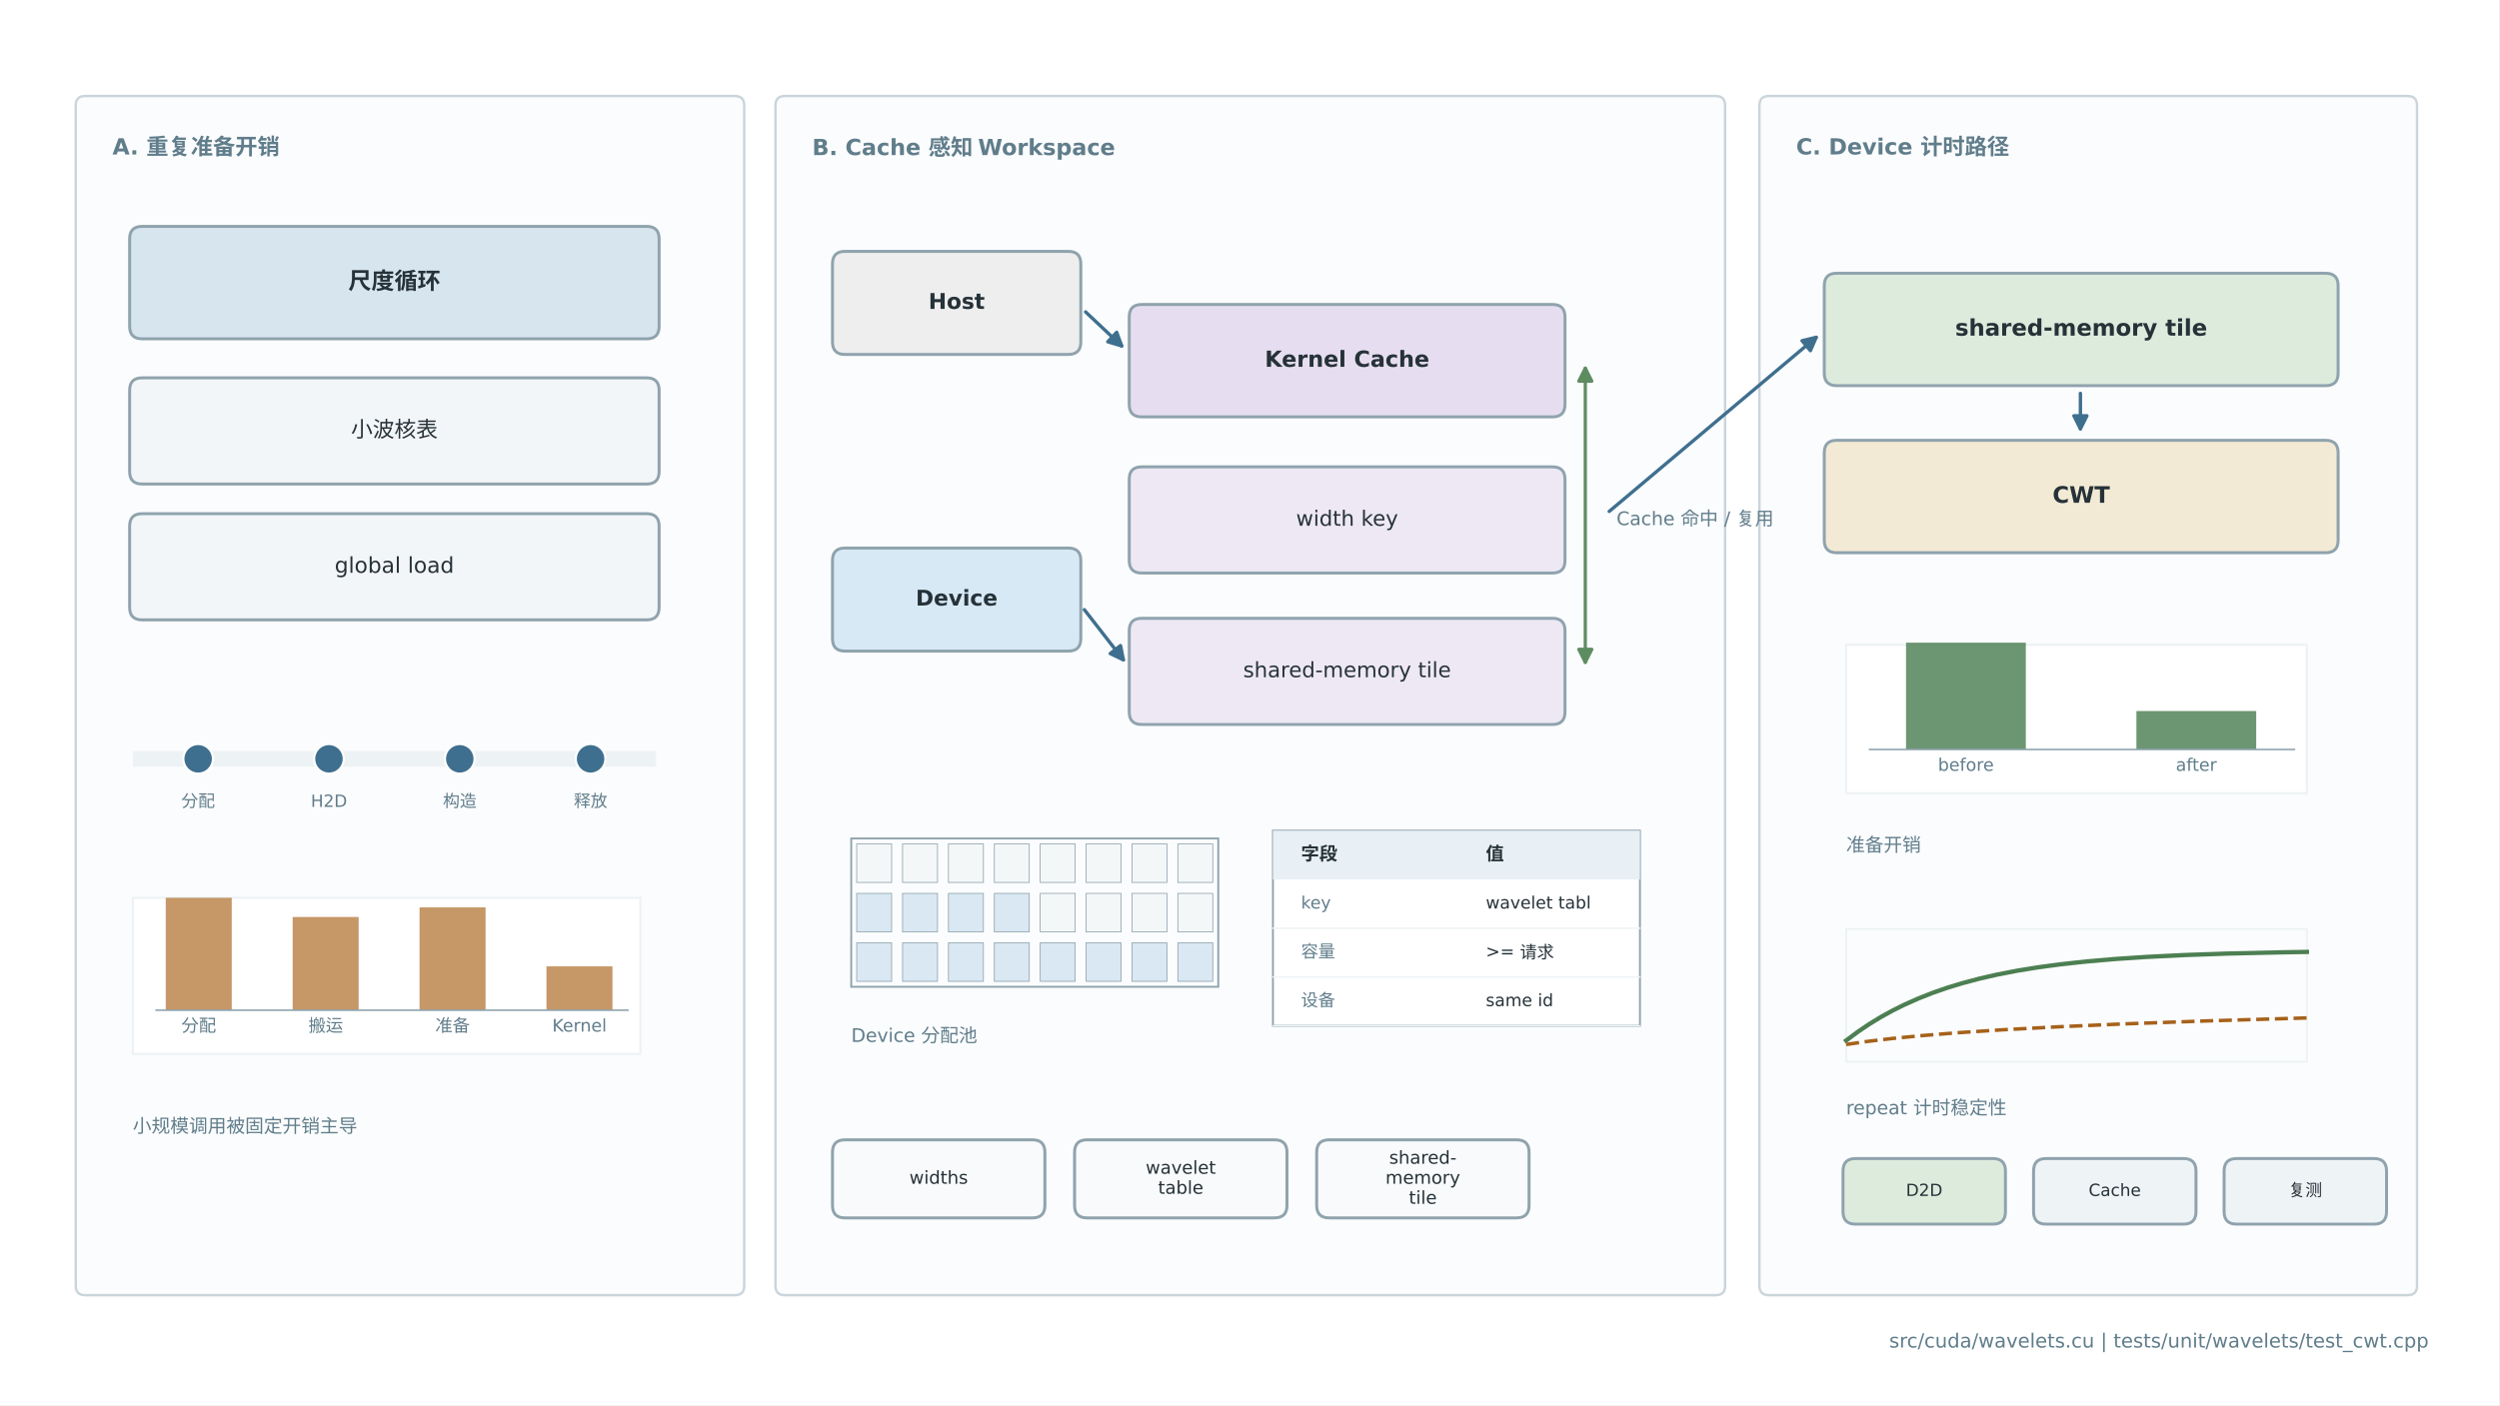
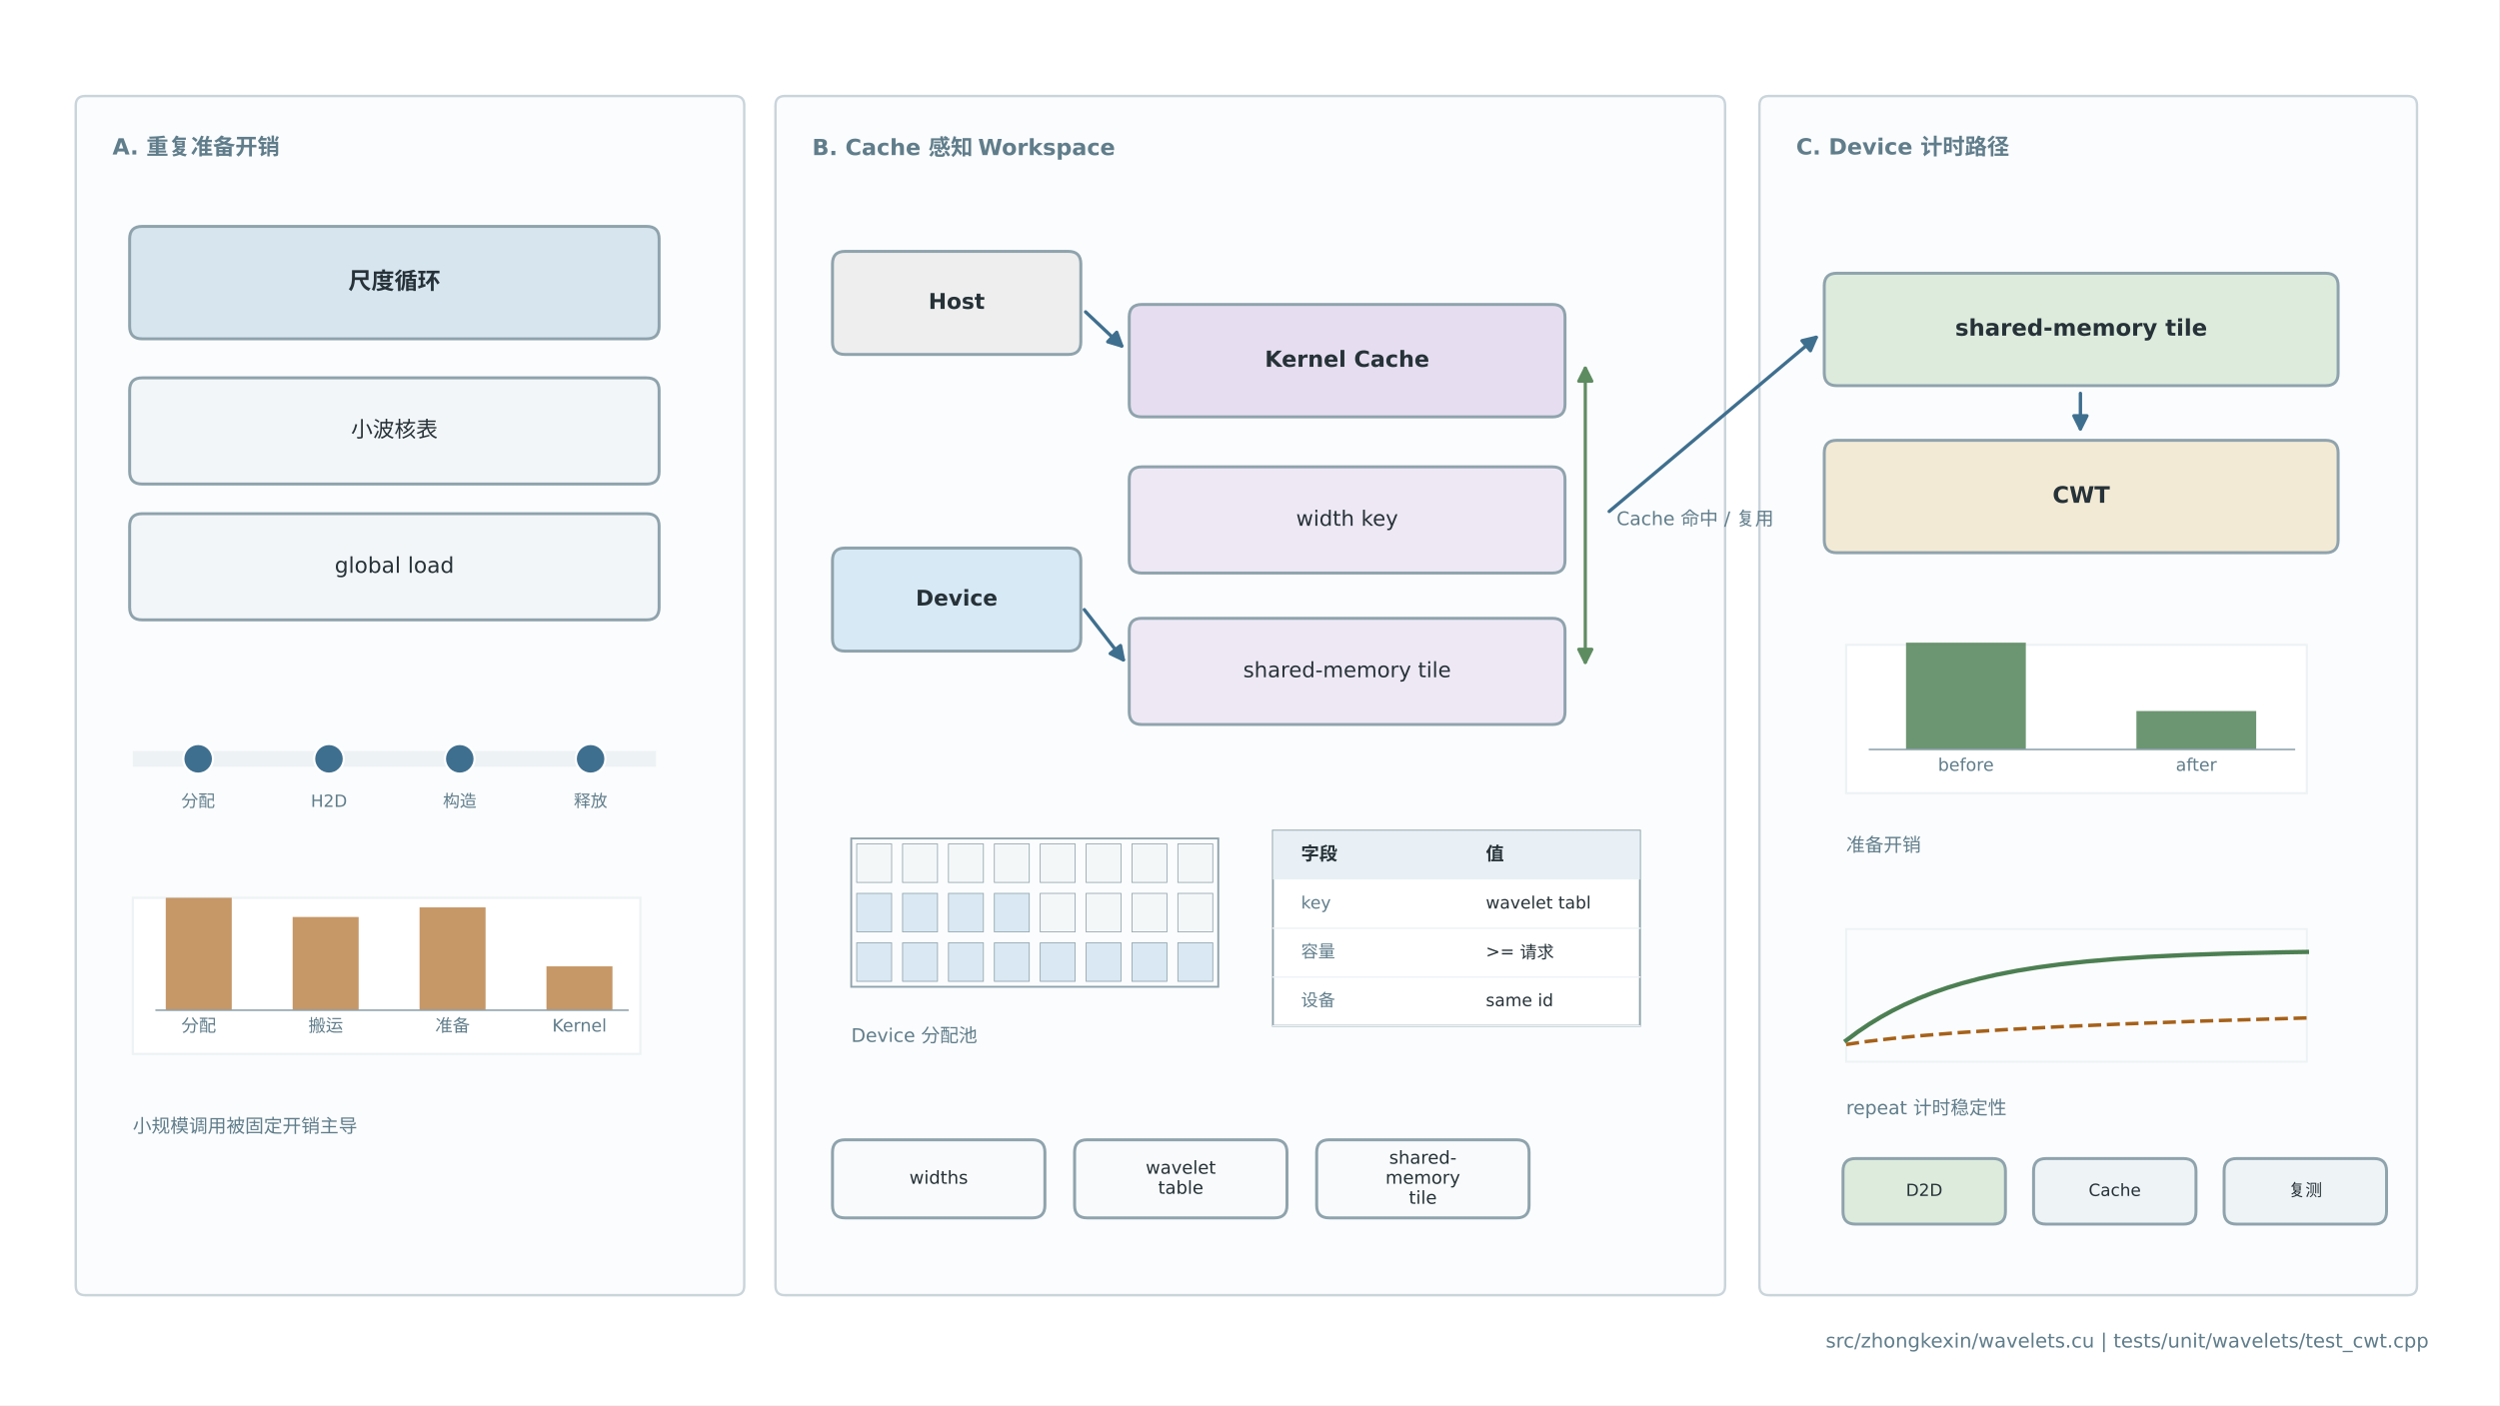
<svg xmlns="http://www.w3.org/2000/svg" width="921.6pt" height="518.4pt" viewBox="0 0 921.6 518.4" version="1.1">
  <defs>
    <style type="text/css">*{stroke-linejoin: round; stroke-linecap: butt}</style>
  </defs>
  <g id="figure_1">
    <g id="patch_1">
      <path d="M 0 518.4  L 921.6 518.4  L 921.6 0  L 0 0  z " style="fill: #ffffff" />
    </g>
    <g id="axes_1">
      <g id="patch_2">
        <path d="M 31.392 477.792  L 271.008 477.792  Q 274.464 477.792 274.464 474.336  L 274.464 38.88  Q 274.464 35.424 271.008 35.424  L 31.392 35.424  Q 27.936 35.424 27.936 38.88  L 27.936 474.336  Q 27.936 477.792 31.392 477.792  z " clip-path="url(#ped0d5814c5)" style="fill: #fbfcfd; opacity: 0.96; stroke: #c8d3da; stroke-width: 0.9; stroke-linejoin: miter" />
      </g>
      <g id="patch_3">
        <path d="M 289.44 477.792  L 632.736 477.792  Q 636.192 477.792 636.192 474.336  L 636.192 38.88  Q 636.192 35.424 632.736 35.424  L 289.44 35.424  Q 285.984 35.424 285.984 38.88  L 285.984 474.336  Q 285.984 477.792 289.44 477.792  z " clip-path="url(#ped0d5814c5)" style="fill: #fbfcfd; opacity: 0.96; stroke: #c8d3da; stroke-width: 0.9; stroke-linejoin: miter" />
      </g>
      <g id="patch_4">
        <path d="M 652.32 477.792  L 887.904 477.792  Q 891.36 477.792 891.36 474.336  L 891.36 38.88  Q 891.36 35.424 887.904 35.424  L 652.32 35.424  Q 648.864 35.424 648.864 38.88  L 648.864 474.336  Q 648.864 477.792 652.32 477.792  z " clip-path="url(#ped0d5814c5)" style="fill: #fbfcfd; opacity: 0.96; stroke: #c8d3da; stroke-width: 0.9; stroke-linejoin: miter" />
      </g>
      <g id="patch_5">
        <path d="M 52.416 124.992  L 238.464 124.992  Q 243.072 124.992 243.072 120.384  L 243.072 88.128  Q 243.072 83.52 238.464 83.52  L 52.416 83.52  Q 47.808 83.52 47.808 88.128  L 47.808 120.384  Q 47.808 124.992 52.416 124.992  z " clip-path="url(#ped0d5814c5)" style="fill: #d7e5ef; stroke: #8fa3ad; stroke-width: 1.1; stroke-linejoin: miter" />
      </g>
      <g id="patch_6">
        <path d="M 52.416 178.56  L 238.464 178.56  Q 243.072 178.56 243.072 173.952  L 243.072 144  Q 243.072 139.392 238.464 139.392  L 52.416 139.392  Q 47.808 139.392 47.808 144  L 47.808 173.952  Q 47.808 178.56 52.416 178.56  z " clip-path="url(#ped0d5814c5)" style="fill: #f3f6f8; stroke: #8fa3ad; stroke-width: 1.1; stroke-linejoin: miter" />
      </g>
      <g id="patch_7">
        <path d="M 52.416 228.672  L 238.464 228.672  Q 243.072 228.672 243.072 224.064  L 243.072 194.112  Q 243.072 189.504 238.464 189.504  L 52.416 189.504  Q 47.808 189.504 47.808 194.112  L 47.808 224.064  Q 47.808 228.672 52.416 228.672  z " clip-path="url(#ped0d5814c5)" style="fill: #f3f6f8; stroke: #8fa3ad; stroke-width: 1.1; stroke-linejoin: miter" />
      </g>
      <g id="patch_8">
        <path d="M 48.96 282.839  L 241.92 282.839  L 241.92 277.033  L 48.96 277.033  z " clip-path="url(#ped0d5814c5)" style="fill: #edf2f5" />
      </g>
      <g id="patch_9">
        <path d="M 73.08 285.408  C 74.531 285.408 75.923 284.831 76.949 283.805  C 77.975 282.779 78.552 281.387 78.552 279.936  C 78.552 278.485 77.975 277.093 76.949 276.067  C 75.923 275.041 74.531 274.464 73.08 274.464  C 71.629 274.464 70.237 275.041 69.211 276.067  C 68.185 277.093 67.608 278.485 67.608 279.936  C 67.608 281.387 68.185 282.779 69.211 283.805  C 70.237 284.831 71.629 285.408 73.08 285.408  z " clip-path="url(#ped0d5814c5)" style="fill: #3f6f8f; stroke: #ffffff; stroke-width: 0.8; stroke-linejoin: miter" />
      </g>
      <g id="patch_10">
        <path d="M 121.32 285.408  C 122.771 285.408 124.163 284.831 125.189 283.805  C 126.215 282.779 126.792 281.387 126.792 279.936  C 126.792 278.485 126.215 277.093 125.189 276.067  C 124.163 275.041 122.771 274.464 121.32 274.464  C 119.869 274.464 118.477 275.041 117.451 276.067  C 116.425 277.093 115.848 278.485 115.848 279.936  C 115.848 281.387 116.425 282.779 117.451 283.805  C 118.477 284.831 119.869 285.408 121.32 285.408  z " clip-path="url(#ped0d5814c5)" style="fill: #3f6f8f; stroke: #ffffff; stroke-width: 0.8; stroke-linejoin: miter" />
      </g>
      <g id="patch_11">
        <path d="M 169.56 285.408  C 171.011 285.408 172.403 284.831 173.429 283.805  C 174.455 282.779 175.032 281.387 175.032 279.936  C 175.032 278.485 174.455 277.093 173.429 276.067  C 172.403 275.041 171.011 274.464 169.56 274.464  C 168.109 274.464 166.717 275.041 165.691 276.067  C 164.665 277.093 164.088 278.485 164.088 279.936  C 164.088 281.387 164.665 282.779 165.691 283.805  C 166.717 284.831 168.109 285.408 169.56 285.408  z " clip-path="url(#ped0d5814c5)" style="fill: #3f6f8f; stroke: #ffffff; stroke-width: 0.8; stroke-linejoin: miter" />
      </g>
      <g id="patch_12">
        <path d="M 217.8 285.408  C 219.251 285.408 220.643 284.831 221.669 283.805  C 222.695 282.779 223.272 281.387 223.272 279.936  C 223.272 278.485 222.695 277.093 221.669 276.067  C 220.643 275.041 219.251 274.464 217.8 274.464  C 216.349 274.464 214.957 275.041 213.931 276.067  C 212.905 277.093 212.328 278.485 212.328 279.936  C 212.328 281.387 212.905 282.779 213.931 283.805  C 214.957 284.831 216.349 285.408 217.8 285.408  z " clip-path="url(#ped0d5814c5)" style="fill: #3f6f8f; stroke: #ffffff; stroke-width: 0.8; stroke-linejoin: miter" />
      </g>
      <g id="patch_13">
        <path d="M 48.96 388.8  L 236.16 388.8  L 236.16 331.2  L 48.96 331.2  z " clip-path="url(#ped0d5814c5)" style="fill: #ffffff; stroke: #edf2f5; stroke-width: 0.8; stroke-linejoin: miter" />
      </g>
      <g id="patch_14">
        <path d="M 61.128 372.672  L 85.464 372.672  L 85.464 331.2  L 61.128 331.2  z " clip-path="url(#ped0d5814c5)" style="fill: #b98045; opacity: 0.82" />
      </g>
      <g id="patch_15">
        <path d="M 107.928 372.672  L 132.264 372.672  L 132.264 338.281  L 107.928 338.281  z " clip-path="url(#ped0d5814c5)" style="fill: #b98045; opacity: 0.82" />
      </g>
      <g id="patch_16">
        <path d="M 154.728 372.672  L 179.064 372.672  L 179.064 334.74  L 154.728 334.74  z " clip-path="url(#ped0d5814c5)" style="fill: #b98045; opacity: 0.82" />
      </g>
      <g id="patch_17">
        <path d="M 201.528 372.672  L 225.864 372.672  L 225.864 356.488  L 201.528 356.488  z " clip-path="url(#ped0d5814c5)" style="fill: #b98045; opacity: 0.82" />
      </g>
      <g id="patch_18">
        <path d="M 311.616 130.752  L 393.984 130.752  Q 398.592 130.752 398.592 126.144  L 398.592 97.344  Q 398.592 92.736 393.984 92.736  L 311.616 92.736  Q 307.008 92.736 307.008 97.344  L 307.008 126.144  Q 307.008 130.752 311.616 130.752  z " clip-path="url(#ped0d5814c5)" style="fill: #eeeeee; stroke: #8fa3ad; stroke-width: 1.1; stroke-linejoin: miter" />
      </g>
      <g id="patch_19">
        <path d="M 311.616 240.192  L 393.984 240.192  Q 398.592 240.192 398.592 235.584  L 398.592 206.784  Q 398.592 202.176 393.984 202.176  L 311.616 202.176  Q 307.008 202.176 307.008 206.784  L 307.008 235.584  Q 307.008 240.192 311.616 240.192  z " clip-path="url(#ped0d5814c5)" style="fill: #d8e9f6; stroke: #8fa3ad; stroke-width: 1.1; stroke-linejoin: miter" />
      </g>
      <g id="patch_20">
        <path d="M 421.056 153.792  L 572.544 153.792  Q 577.152 153.792 577.152 149.184  L 577.152 116.928  Q 577.152 112.32 572.544 112.32  L 421.056 112.32  Q 416.448 112.32 416.448 116.928  L 416.448 149.184  Q 416.448 153.792 421.056 153.792  z " clip-path="url(#ped0d5814c5)" style="fill: #e6def0; stroke: #8fa3ad; stroke-width: 1.1; stroke-linejoin: miter" />
      </g>
      <g id="patch_21">
        <path d="M 421.056 211.392  L 572.544 211.392  Q 577.152 211.392 577.152 206.784  L 577.152 176.832  Q 577.152 172.224 572.544 172.224  L 421.056 172.224  Q 416.448 172.224 416.448 176.832  L 416.448 206.784  Q 416.448 211.392 421.056 211.392  z " clip-path="url(#ped0d5814c5)" style="fill: #eee8f5; stroke: #8fa3ad; stroke-width: 1.1; stroke-linejoin: miter" />
      </g>
      <g id="patch_22">
        <path d="M 421.056 267.264  L 572.544 267.264  Q 577.152 267.264 577.152 262.656  L 577.152 232.704  Q 577.152 228.096 572.544 228.096  L 421.056 228.096  Q 416.448 228.096 416.448 232.704  L 416.448 262.656  Q 416.448 267.264 421.056 267.264  z " clip-path="url(#ped0d5814c5)" style="fill: #eee8f5; stroke: #8fa3ad; stroke-width: 1.1; stroke-linejoin: miter" />
      </g>
      <g id="patch_23">
        <path d="M 315.936 362.016  L 328.824 362.016  L 328.824 347.808  L 315.936 347.808  z " clip-path="url(#ped0d5814c5)" style="fill: #d9e8f3; stroke: #8fa3ad; stroke-width: 0.3; stroke-linejoin: miter" />
      </g>
      <g id="patch_24">
        <path d="M 332.856 362.016  L 345.744 362.016  L 345.744 347.808  L 332.856 347.808  z " clip-path="url(#ped0d5814c5)" style="fill: #d9e8f3; stroke: #8fa3ad; stroke-width: 0.3; stroke-linejoin: miter" />
      </g>
      <g id="patch_25">
        <path d="M 349.776 362.016  L 362.664 362.016  L 362.664 347.808  L 349.776 347.808  z " clip-path="url(#ped0d5814c5)" style="fill: #d9e8f3; stroke: #8fa3ad; stroke-width: 0.3; stroke-linejoin: miter" />
      </g>
      <g id="patch_26">
        <path d="M 366.696 362.016  L 379.584 362.016  L 379.584 347.808  L 366.696 347.808  z " clip-path="url(#ped0d5814c5)" style="fill: #d9e8f3; stroke: #8fa3ad; stroke-width: 0.3; stroke-linejoin: miter" />
      </g>
      <g id="patch_27">
        <path d="M 383.616 362.016  L 396.504 362.016  L 396.504 347.808  L 383.616 347.808  z " clip-path="url(#ped0d5814c5)" style="fill: #d9e8f3; stroke: #8fa3ad; stroke-width: 0.3; stroke-linejoin: miter" />
      </g>
      <g id="patch_28">
        <path d="M 400.536 362.016  L 413.424 362.016  L 413.424 347.808  L 400.536 347.808  z " clip-path="url(#ped0d5814c5)" style="fill: #d9e8f3; stroke: #8fa3ad; stroke-width: 0.3; stroke-linejoin: miter" />
      </g>
      <g id="patch_29">
        <path d="M 417.456 362.016  L 430.344 362.016  L 430.344 347.808  L 417.456 347.808  z " clip-path="url(#ped0d5814c5)" style="fill: #d9e8f3; stroke: #8fa3ad; stroke-width: 0.3; stroke-linejoin: miter" />
      </g>
      <g id="patch_30">
        <path d="M 434.376 362.016  L 447.264 362.016  L 447.264 347.808  L 434.376 347.808  z " clip-path="url(#ped0d5814c5)" style="fill: #d9e8f3; stroke: #8fa3ad; stroke-width: 0.3; stroke-linejoin: miter" />
      </g>
      <g id="patch_31">
        <path d="M 315.936 343.776  L 328.824 343.776  L 328.824 329.568  L 315.936 329.568  z " clip-path="url(#ped0d5814c5)" style="fill: #d9e8f3; stroke: #8fa3ad; stroke-width: 0.3; stroke-linejoin: miter" />
      </g>
      <g id="patch_32">
        <path d="M 332.856 343.776  L 345.744 343.776  L 345.744 329.568  L 332.856 329.568  z " clip-path="url(#ped0d5814c5)" style="fill: #d9e8f3; stroke: #8fa3ad; stroke-width: 0.3; stroke-linejoin: miter" />
      </g>
      <g id="patch_33">
        <path d="M 349.776 343.776  L 362.664 343.776  L 362.664 329.568  L 349.776 329.568  z " clip-path="url(#ped0d5814c5)" style="fill: #d9e8f3; stroke: #8fa3ad; stroke-width: 0.3; stroke-linejoin: miter" />
      </g>
      <g id="patch_34">
        <path d="M 366.696 343.776  L 379.584 343.776  L 379.584 329.568  L 366.696 329.568  z " clip-path="url(#ped0d5814c5)" style="fill: #d9e8f3; stroke: #8fa3ad; stroke-width: 0.3; stroke-linejoin: miter" />
      </g>
      <g id="patch_35">
        <path d="M 383.616 343.776  L 396.504 343.776  L 396.504 329.568  L 383.616 329.568  z " clip-path="url(#ped0d5814c5)" style="fill: #f4f7f8; stroke: #8fa3ad; stroke-width: 0.3; stroke-linejoin: miter" />
      </g>
      <g id="patch_36">
        <path d="M 400.536 343.776  L 413.424 343.776  L 413.424 329.568  L 400.536 329.568  z " clip-path="url(#ped0d5814c5)" style="fill: #f4f7f8; stroke: #8fa3ad; stroke-width: 0.3; stroke-linejoin: miter" />
      </g>
      <g id="patch_37">
        <path d="M 417.456 343.776  L 430.344 343.776  L 430.344 329.568  L 417.456 329.568  z " clip-path="url(#ped0d5814c5)" style="fill: #f4f7f8; stroke: #8fa3ad; stroke-width: 0.3; stroke-linejoin: miter" />
      </g>
      <g id="patch_38">
        <path d="M 434.376 343.776  L 447.264 343.776  L 447.264 329.568  L 434.376 329.568  z " clip-path="url(#ped0d5814c5)" style="fill: #f4f7f8; stroke: #8fa3ad; stroke-width: 0.3; stroke-linejoin: miter" />
      </g>
      <g id="patch_39">
        <path d="M 315.936 325.536  L 328.824 325.536  L 328.824 311.328  L 315.936 311.328  z " clip-path="url(#ped0d5814c5)" style="fill: #f4f7f8; stroke: #8fa3ad; stroke-width: 0.3; stroke-linejoin: miter" />
      </g>
      <g id="patch_40">
        <path d="M 332.856 325.536  L 345.744 325.536  L 345.744 311.328  L 332.856 311.328  z " clip-path="url(#ped0d5814c5)" style="fill: #f4f7f8; stroke: #8fa3ad; stroke-width: 0.3; stroke-linejoin: miter" />
      </g>
      <g id="patch_41">
        <path d="M 349.776 325.536  L 362.664 325.536  L 362.664 311.328  L 349.776 311.328  z " clip-path="url(#ped0d5814c5)" style="fill: #f4f7f8; stroke: #8fa3ad; stroke-width: 0.3; stroke-linejoin: miter" />
      </g>
      <g id="patch_42">
        <path d="M 366.696 325.536  L 379.584 325.536  L 379.584 311.328  L 366.696 311.328  z " clip-path="url(#ped0d5814c5)" style="fill: #f4f7f8; stroke: #8fa3ad; stroke-width: 0.3; stroke-linejoin: miter" />
      </g>
      <g id="patch_43">
        <path d="M 383.616 325.536  L 396.504 325.536  L 396.504 311.328  L 383.616 311.328  z " clip-path="url(#ped0d5814c5)" style="fill: #f4f7f8; stroke: #8fa3ad; stroke-width: 0.3; stroke-linejoin: miter" />
      </g>
      <g id="patch_44">
        <path d="M 400.536 325.536  L 413.424 325.536  L 413.424 311.328  L 400.536 311.328  z " clip-path="url(#ped0d5814c5)" style="fill: #f4f7f8; stroke: #8fa3ad; stroke-width: 0.3; stroke-linejoin: miter" />
      </g>
      <g id="patch_45">
        <path d="M 417.456 325.536  L 430.344 325.536  L 430.344 311.328  L 417.456 311.328  z " clip-path="url(#ped0d5814c5)" style="fill: #f4f7f8; stroke: #8fa3ad; stroke-width: 0.3; stroke-linejoin: miter" />
      </g>
      <g id="patch_46">
        <path d="M 434.376 325.536  L 447.264 325.536  L 447.264 311.328  L 434.376 311.328  z " clip-path="url(#ped0d5814c5)" style="fill: #f4f7f8; stroke: #8fa3ad; stroke-width: 0.3; stroke-linejoin: miter" />
      </g>
      <g id="patch_47">
        <path d="M 313.92 364.032  L 449.28 364.032  L 449.28 309.312  L 313.92 309.312  L 313.92 364.032  z " clip-path="url(#ped0d5814c5)" style="fill: none; stroke: #8fa3ad; stroke-width: 0.7; stroke-linejoin: miter" />
      </g>
      <g id="patch_48">
        <path d="M 469.44 378.432  L 604.8 378.432  L 604.8 306.432  L 469.44 306.432  z " clip-path="url(#ped0d5814c5)" style="fill: #ffffff; stroke: #8fa3ad; stroke-width: 0.7; stroke-linejoin: miter" />
      </g>
      <g id="patch_49">
        <path d="M 469.44 324.432  L 604.8 324.432  L 604.8 306.432  L 469.44 306.432  z " clip-path="url(#ped0d5814c5)" style="fill: #e8f0f5" />
      </g>
      <g id="patch_50">
        <path d="M 311.616 449.28  L 380.736 449.28  Q 385.344 449.28 385.344 444.672  L 385.344 425.088  Q 385.344 420.48 380.736 420.48  L 311.616 420.48  Q 307.008 420.48 307.008 425.088  L 307.008 444.672  Q 307.008 449.28 311.616 449.28  z " clip-path="url(#ped0d5814c5)" style="fill: #f8fafb; stroke: #8fa3ad; stroke-width: 1.1; stroke-linejoin: miter" />
      </g>
      <g id="patch_51">
        <path d="M 400.896 449.28  L 470.016 449.28  Q 474.624 449.28 474.624 444.672  L 474.624 425.088  Q 474.624 420.48 470.016 420.48  L 400.896 420.48  Q 396.288 420.48 396.288 425.088  L 396.288 444.672  Q 396.288 449.28 400.896 449.28  z " clip-path="url(#ped0d5814c5)" style="fill: #f8fafb; stroke: #8fa3ad; stroke-width: 1.1; stroke-linejoin: miter" />
      </g>
      <g id="patch_52">
        <path d="M 490.176 449.28  L 559.296 449.28  Q 563.904 449.28 563.904 444.672  L 563.904 425.088  Q 563.904 420.48 559.296 420.48  L 490.176 420.48  Q 485.568 420.48 485.568 425.088  L 485.568 444.672  Q 485.568 449.28 490.176 449.28  z " clip-path="url(#ped0d5814c5)" style="fill: #f8fafb; stroke: #8fa3ad; stroke-width: 1.1; stroke-linejoin: miter" />
      </g>
      <g id="patch_53">
        <path d="M 677.376 142.272  L 857.664 142.272  Q 862.272 142.272 862.272 137.664  L 862.272 105.408  Q 862.272 100.8 857.664 100.8  L 677.376 100.8  Q 672.768 100.8 672.768 105.408  L 672.768 137.664  Q 672.768 142.272 677.376 142.272  z " clip-path="url(#ped0d5814c5)" style="fill: #dcebdc; stroke: #8fa3ad; stroke-width: 1.1; stroke-linejoin: miter" />
      </g>
      <g id="patch_54">
        <path d="M 677.376 203.904  L 857.664 203.904  Q 862.272 203.904 862.272 199.296  L 862.272 167.04  Q 862.272 162.432 857.664 162.432  L 677.376 162.432  Q 672.768 162.432 672.768 167.04  L 672.768 199.296  Q 672.768 203.904 677.376 203.904  z " clip-path="url(#ped0d5814c5)" style="fill: #f3ead5; stroke: #8fa3ad; stroke-width: 1.1; stroke-linejoin: miter" />
      </g>
      <g id="patch_55">
        <path d="M 680.832 292.608  L 850.752 292.608  L 850.752 237.888  L 680.832 237.888  z " clip-path="url(#ped0d5814c5)" style="fill: #ffffff; stroke: #edf2f5; stroke-width: 0.8; stroke-linejoin: miter" />
      </g>
      <g id="patch_56">
        <path d="M 702.922 276.48  L 747.101 276.48  L 747.101 237.082  L 702.922 237.082  z " clip-path="url(#ped0d5814c5)" style="fill: #4c7f52; opacity: 0.82" />
      </g>
      <g id="patch_57">
        <path d="M 787.882 276.48  L 832.061 276.48  L 832.061 262.297  L 787.882 262.297  z " clip-path="url(#ped0d5814c5)" style="fill: #4c7f52; opacity: 0.82" />
      </g>
      <g id="patch_58">
        <path d="M 680.832 391.68  L 850.752 391.68  L 850.752 342.72  L 680.832 342.72  L 680.832 391.68  z " clip-path="url(#ped0d5814c5)" style="fill: none; stroke: #edf2f5; stroke-width: 0.7; stroke-linejoin: miter" />
      </g>
      <g id="patch_59">
        <path d="M 684.288 451.584  L 734.976 451.584  Q 739.584 451.584 739.584 446.976  L 739.584 432  Q 739.584 427.392 734.976 427.392  L 684.288 427.392  Q 679.68 427.392 679.68 432  L 679.68 446.976  Q 679.68 451.584 684.288 451.584  z " clip-path="url(#ped0d5814c5)" style="fill: #dcebdc; stroke: #8fa3ad; stroke-width: 1.1; stroke-linejoin: miter" />
      </g>
      <g id="patch_60">
        <path d="M 754.56 451.584  L 805.248 451.584  Q 809.856 451.584 809.856 446.976  L 809.856 432  Q 809.856 427.392 805.248 427.392  L 754.56 427.392  Q 749.952 427.392 749.952 432  L 749.952 446.976  Q 749.952 451.584 754.56 451.584  z " clip-path="url(#ped0d5814c5)" style="fill: #eef3f6; stroke: #8fa3ad; stroke-width: 1.1; stroke-linejoin: miter" />
      </g>
      <g id="patch_61">
        <path d="M 824.832 451.584  L 875.52 451.584  Q 880.128 451.584 880.128 446.976  L 880.128 432  Q 880.128 427.392 875.52 427.392  L 824.832 427.392  Q 820.224 427.392 820.224 432  L 820.224 446.976  Q 820.224 451.584 824.832 451.584  z " clip-path="url(#ped0d5814c5)" style="fill: #eef3f6; stroke: #8fa3ad; stroke-width: 1.1; stroke-linejoin: miter" />
      </g>
      <g id="line2d_1">
        <path d="M 57.6 372.672  L 231.552 372.672  " clip-path="url(#ped0d5814c5)" style="fill: none; stroke: #8fa3ad; stroke-width: 0.6; stroke-linecap: square" />
      </g>
      <g id="line2d_2">
        <path d="M 469.44 342.432  L 604.8 342.432  " clip-path="url(#ped0d5814c5)" style="fill: none; stroke: #edf2f5; stroke-width: 0.5; stroke-linecap: square" />
      </g>
      <g id="line2d_3">
        <path d="M 469.44 360.432  L 604.8 360.432  " clip-path="url(#ped0d5814c5)" style="fill: none; stroke: #edf2f5; stroke-width: 0.5; stroke-linecap: square" />
      </g>
      <g id="line2d_4">
        <path d="M 469.44 378.432  L 604.8 378.432  " clip-path="url(#ped0d5814c5)" style="fill: none; stroke: #edf2f5; stroke-width: 0.5; stroke-linecap: square" />
      </g>
      <g id="line2d_5">
        <path d="M 689.472 276.48  L 846.144 276.48  " clip-path="url(#ped0d5814c5)" style="fill: none; stroke: #8fa3ad; stroke-width: 0.6; stroke-linecap: square" />
      </g>
      <g id="line2d_6">
        <path d="M 680.832 383.846  L 685.107 380.659  L 689.381 377.777  L 693.656 375.171  L 697.931 372.814  L 702.206 370.683  L 707.549 368.304  L 712.892 366.206  L 718.236 364.356  L 723.579 362.725  L 729.991 361.019  L 736.403 359.553  L 743.884 358.1  L 751.365 356.881  L 759.914 355.728  L 769.532 354.68  L 780.219 353.762  L 791.975 352.986  L 805.867 352.308  L 821.898 351.756  L 842.203 351.299  L 850.752 351.163  L 850.752 351.163  " clip-path="url(#ped0d5814c5)" style="fill: none; stroke: #4c7f52; stroke-width: 1.6; stroke-linecap: square" />
      </g>
      <g id="line2d_7">
        <path d="M 680.832 385.315  L 688.313 384.228  L 697.931 383.088  L 708.618 382.05  L 722.51 380.941  L 738.541 379.891  L 758.846 378.798  L 783.425 377.713  L 813.348 376.631  L 849.683 375.552  L 850.752 375.523  L 850.752 375.523  " clip-path="url(#ped0d5814c5)" style="fill: none; stroke-dasharray: 4.81,2.08; stroke-dashoffset: 0; stroke: #a6611a; stroke-width: 1.3" />
      </g>
      <g id="text_1">
        <text style="font-weight: 700; font-size: 8.2px; font-family: 'Droid Sans Fallback', 'DejaVu Sans'; text-anchor: start; fill: #607d8b" x="41.472" y="56.983" transform="rotate(-0 41.472 56.98269)">A. 重复准备开销</text>
      </g>
      <g id="text_2">
        <text style="font-weight: 700; font-size: 8.2px; font-family: 'Droid Sans Fallback', 'DejaVu Sans'; text-anchor: start; fill: #607d8b" x="299.52" y="57.215" transform="rotate(-0 299.52 57.21459)">B. Cache 感知 Workspace</text>
      </g>
      <g id="text_3">
        <text style="font-weight: 700; font-size: 8.2px; font-family: 'Droid Sans Fallback', 'DejaVu Sans'; text-anchor: start; fill: #607d8b" x="662.4" y="56.983" transform="rotate(-0 662.4 56.98269)">C. Device 计时路径</text>
      </g>
      <g id="text_4">
        <text style="font-weight: 700; font-size: 8.5px; font-family: 'Droid Sans Fallback', 'DejaVu Sans'; text-anchor: middle; fill: #263238" x="145.44" y="106.601" transform="rotate(-0 145.44 106.6015)">尺度循环</text>
      </g>
      <g id="text_5">
        <text style="font-size: 8px; font-family: 'Droid Sans Fallback', 'DejaVu Sans'; text-anchor: middle; fill: #263238" x="145.44" y="161.184" transform="rotate(-0 145.44 161.1835)">小波核表</text>
      </g>
      <g id="text_6">
        <text style="font-size: 8px; font-family: 'Droid Sans Fallback', 'DejaVu Sans'; text-anchor: middle; fill: #263238" x="145.44" y="211.296" transform="rotate(-0 145.44 211.2955)">global load</text>
      </g>
      <g id="text_7">
        <text style="font-size: 6.2px; font-family: 'Droid Sans Fallback', 'DejaVu Sans'; text-anchor: middle; fill: #607d8b" x="73.08" y="297.655" transform="rotate(-0 73.08 297.6546)">分配</text>
      </g>
      <g id="text_8">
        <text style="font-size: 6.2px; font-family: 'Droid Sans Fallback', 'DejaVu Sans'; text-anchor: middle; fill: #607d8b" x="121.32" y="297.655" transform="rotate(-0 121.32 297.6546)">H2D</text>
      </g>
      <g id="text_9">
        <text style="font-size: 6.2px; font-family: 'Droid Sans Fallback', 'DejaVu Sans'; text-anchor: middle; fill: #607d8b" x="169.56" y="297.655" transform="rotate(-0 169.56 297.6546)">构造</text>
      </g>
      <g id="text_10">
        <text style="font-size: 6.2px; font-family: 'Droid Sans Fallback', 'DejaVu Sans'; text-anchor: middle; fill: #607d8b" x="217.8" y="297.655" transform="rotate(-0 217.8 297.6546)">释放</text>
      </g>
      <g id="text_11">
        <text style="font-size: 6.4px; font-family: 'Droid Sans Fallback', 'DejaVu Sans'; text-anchor: middle; fill: #607d8b" x="73.296" y="380.557" transform="rotate(-0 73.296 380.557)">分配</text>
      </g>
      <g id="text_12">
        <text style="font-size: 6.4px; font-family: 'Droid Sans Fallback', 'DejaVu Sans'; text-anchor: middle; fill: #607d8b" x="120.096" y="380.557" transform="rotate(-0 120.096 380.557)">搬运</text>
      </g>
      <g id="text_13">
        <text style="font-size: 6.4px; font-family: 'Droid Sans Fallback', 'DejaVu Sans'; text-anchor: middle; fill: #607d8b" x="166.896" y="380.557" transform="rotate(-0 166.896 380.557)">准备</text>
      </g>
      <g id="text_14">
        <text style="font-size: 6.4px; font-family: 'Droid Sans Fallback', 'DejaVu Sans'; text-anchor: middle; fill: #607d8b" x="213.696" y="380.557" transform="rotate(-0 213.696 380.557)">Kernel</text>
      </g>
      <g id="text_15">
        <text style="font-size: 6.9px; font-family: 'Droid Sans Fallback', 'DejaVu Sans'; text-anchor: start; fill: #607d8b" x="48.96" y="417.776" transform="rotate(-0 48.96 417.776)">小规模调用被固定开销主导</text>
      </g>
      <g id="text_16">
        <text style="font-weight: 700; font-size: 8px; font-family: 'Droid Sans Fallback', 'DejaVu Sans'; text-anchor: middle; fill: #263238" x="352.8" y="113.951" transform="rotate(-0 352.8 113.9515)">Host</text>
      </g>
      <g id="text_17">
        <text style="font-weight: 700; font-size: 8px; font-family: 'Droid Sans Fallback', 'DejaVu Sans'; text-anchor: middle; fill: #263238" x="352.8" y="223.392" transform="rotate(-0 352.8 223.3915)">Device</text>
      </g>
      <g id="text_18">
        <text style="font-weight: 700; font-size: 8.2px; font-family: 'Droid Sans Fallback', 'DejaVu Sans'; text-anchor: middle; fill: #263238" x="496.8" y="135.319" transform="rotate(-0 496.8 135.3187)">Kernel Cache</text>
      </g>
      <g id="text_19">
        <text style="font-size: 7.8px; font-family: 'Droid Sans Fallback', 'DejaVu Sans'; text-anchor: middle; fill: #263238" x="496.8" y="193.96" transform="rotate(-0 496.8 193.9603)">width key</text>
      </g>
      <g id="text_20">
        <text style="font-size: 7.8px; font-family: 'Droid Sans Fallback', 'DejaVu Sans'; text-anchor: middle; fill: #263238" x="496.8" y="249.832" transform="rotate(-0 496.8 249.8323)">shared-memory tile</text>
      </g>
      <g id="patch_62">
        <path d="M 400.351 115.065  Q 407.52 121.824 413.671 127.624  " style="fill: none; stroke: #3f6f8f; stroke-width: 1.25; stroke-linecap: round" />
        <path d="M 411.825 122.585  L 413.671 127.624  L 408.532 126.077  z " style="fill: #3f6f8f; stroke: #3f6f8f; stroke-width: 1.25; stroke-linecap: round" />
      </g>
      <g id="patch_63">
        <path d="M 399.894 224.915  Q 407.518 234.717 414.284 243.417  " style="fill: none; stroke: #3f6f8f; stroke-width: 1.25; stroke-linecap: round" />
        <path d="M 413.232 238.155  L 414.284 243.417  L 409.443 241.102  z " style="fill: #3f6f8f; stroke: #3f6f8f; stroke-width: 1.25; stroke-linecap: round" />
      </g>
      <g id="patch_64">
        <path d="M 584.64 244.338  Q 584.64 190.08 584.64 135.822  " style="fill: none; stroke: #5e8c61; stroke-width: 1.2; stroke-linecap: round" />
        <path d="M 587.04 239.538  L 584.64 244.338  L 582.24 239.538  z " style="fill: #5e8c61; stroke: #5e8c61; stroke-width: 1.2; stroke-linecap: round" />
        <path d="M 582.24 140.622  L 584.64 135.822  L 587.04 140.622  z " style="fill: #5e8c61; stroke: #5e8c61; stroke-width: 1.2; stroke-linecap: round" />
      </g>
      <g id="text_21">
        <text style="font-size: 6.9px; font-family: 'Droid Sans Fallback', 'DejaVu Sans'; text-anchor: start; fill: #607d8b" x="596.16" y="193.712" transform="rotate(-0 596.16 193.712)">Cache 命中 / 复用</text>
      </g>
      <g id="text_22">
        <text style="font-size: 6.9px; font-family: 'Droid Sans Fallback', 'DejaVu Sans'; text-anchor: start; fill: #607d8b" x="313.92" y="384.368" transform="rotate(-0 313.92 384.368)">Device 分配池</text>
      </g>
      <g id="text_23">
        <text style="font-weight: 700; font-size: 6.7px; font-family: 'Droid Sans Fallback', 'DejaVu Sans'; text-anchor: start; fill: #263238" x="479.808" y="317.281" transform="rotate(-0 479.808 317.2808)">字段</text>
      </g>
      <g id="text_24">
        <text style="font-weight: 700; font-size: 6.7px; font-family: 'Droid Sans Fallback', 'DejaVu Sans'; text-anchor: start; fill: #263238" x="547.949" y="317.281" transform="rotate(-0 547.9488 317.2808)">值</text>
      </g>
      <g id="text_25">
        <text style="font-size: 6.3px; font-family: 'Droid Sans Fallback', 'DejaVu Sans'; text-anchor: start; fill: #607d8b" x="479.808" y="335.17" transform="rotate(-0 479.808 335.1704)">key</text>
      </g>
      <g id="text_26">
        <text style="font-size: 6.3px; font-family: 'Droid Sans Fallback', 'DejaVu Sans'; text-anchor: start; fill: #263238" x="547.949" y="335.17" transform="rotate(-0 547.9488 335.1704)">wavelet tabl</text>
      </g>
      <g id="text_27">
        <text style="font-size: 6.3px; font-family: 'Droid Sans Fallback', 'DejaVu Sans'; text-anchor: start; fill: #607d8b" x="479.808" y="353.17" transform="rotate(-0 479.808 353.1704)">容量</text>
      </g>
      <g id="text_28">
        <text style="font-size: 6.3px; font-family: 'Droid Sans Fallback', 'DejaVu Sans'; text-anchor: start; fill: #263238" x="547.949" y="353.17" transform="rotate(-0 547.9488 353.1704)">&gt;= 请求</text>
      </g>
      <g id="text_29">
        <text style="font-size: 6.3px; font-family: 'Droid Sans Fallback', 'DejaVu Sans'; text-anchor: start; fill: #607d8b" x="479.808" y="371.17" transform="rotate(-0 479.808 371.1704)">设备</text>
      </g>
      <g id="text_30">
        <text style="font-size: 6.3px; font-family: 'Droid Sans Fallback', 'DejaVu Sans'; text-anchor: start; fill: #263238" x="547.949" y="371.17" transform="rotate(-0 547.9488 371.1704)">same id</text>
      </g>
      <g id="text_31">
        <text style="font-size: 6.6px; font-family: 'Droid Sans Fallback', 'DejaVu Sans'; text-anchor: middle; fill: #263238" x="346.176" y="436.701" transform="rotate(-0 346.176 436.7012)">widths</text>
      </g>
      <g id="text_32">
        <text style="font-size: 6.6px; font-family: 'Droid Sans Fallback', 'DejaVu Sans'; fill: #263238" transform="translate(422.5102 433.0059)">wavelet</text>
        <text style="font-size: 6.6px; font-family: 'Droid Sans Fallback', 'DejaVu Sans'; fill: #263238" transform="translate(427.0977 440.3965)">table</text>
      </g>
      <g id="text_33">
        <text style="font-size: 6.6px; font-family: 'Droid Sans Fallback', 'DejaVu Sans'; fill: #263238" transform="translate(512.3048 429.3106)">shared-</text>
        <text style="font-size: 6.6px; font-family: 'Droid Sans Fallback', 'DejaVu Sans'; fill: #263238" transform="translate(510.9477 436.7012)">memory</text>
        <text style="font-size: 6.6px; font-family: 'Droid Sans Fallback', 'DejaVu Sans'; fill: #263238" transform="translate(519.5782 444.0917)">tile</text>
      </g>
      <g id="text_34">
        <text style="font-weight: 700; font-size: 8.4px; font-family: 'Droid Sans Fallback', 'DejaVu Sans'; text-anchor: middle; fill: #263238" x="767.52" y="123.821" transform="rotate(-0 767.52 123.8211)">shared-memory tile</text>
      </g>
      <g id="text_35">
        <text style="font-weight: 700; font-size: 8.4px; font-family: 'Droid Sans Fallback', 'DejaVu Sans'; text-anchor: middle; fill: #263238" x="767.52" y="185.486" transform="rotate(-0 767.52 185.4859)">CWT</text>
      </g>
      <g id="patch_65">
        <path d="M 593.461 188.656  Q 632.16 156.096 669.789 124.436  " style="fill: none; stroke: #3f6f8f; stroke-width: 1.25; stroke-linecap: round" />
        <path d="M 664.571 125.69  L 669.789 124.436  L 667.661 129.363  z " style="fill: #3f6f8f; stroke: #3f6f8f; stroke-width: 1.25; stroke-linecap: round" />
      </g>
      <g id="patch_66">
        <path d="M 767.232 145.121  Q 767.232 152.353 767.232 158.188  " style="fill: none; stroke: #3f6f8f; stroke-width: 1.25; stroke-linecap: round" />
        <path d="M 769.632 153.388  L 767.232 158.188  L 764.832 153.388  z " style="fill: #3f6f8f; stroke: #3f6f8f; stroke-width: 1.25; stroke-linecap: round" />
      </g>
      <g id="text_36">
        <text style="font-size: 6.4px; font-family: 'Droid Sans Fallback', 'DejaVu Sans'; text-anchor: middle; fill: #607d8b" x="725.011" y="284.365" transform="rotate(-0 725.0112 284.365)">before</text>
      </g>
      <g id="text_37">
        <text style="font-size: 6.4px; font-family: 'Droid Sans Fallback', 'DejaVu Sans'; text-anchor: middle; fill: #607d8b" x="809.971" y="284.365" transform="rotate(-0 809.9712 284.365)">after</text>
      </g>
      <g id="text_38">
        <text style="font-size: 6.9px; font-family: 'Droid Sans Fallback', 'DejaVu Sans'; text-anchor: start; fill: #607d8b" x="680.832" y="314.096" transform="rotate(-0 680.832 314.096)">准备开销</text>
      </g>
      <g id="text_39">
        <text style="font-size: 6.9px; font-family: 'Droid Sans Fallback', 'DejaVu Sans'; text-anchor: start; fill: #607d8b" x="680.832" y="411.059" transform="rotate(-0 680.832 411.0591)">repeat 计时稳定性</text>
      </g>
      <g id="text_40">
        <text style="font-size: 6.2px; font-family: 'Droid Sans Fallback', 'DejaVu Sans'; text-anchor: middle; fill: #263238" x="709.632" y="441.199" transform="rotate(-0 709.632 441.1988)">D2D</text>
      </g>
      <g id="text_41">
        <text style="font-size: 6.2px; font-family: 'Droid Sans Fallback', 'DejaVu Sans'; text-anchor: middle; fill: #263238" x="779.904" y="441.199" transform="rotate(-0 779.904 441.1988)">Cache</text>
      </g>
      <g id="text_42">
        <text style="font-size: 6.2px; font-family: 'Droid Sans Fallback', 'DejaVu Sans'; text-anchor: middle; fill: #263238" x="850.176" y="441.199" transform="rotate(-0 850.176 441.1988)">复测</text>
      </g>
      <g id="text_43">
-         <text style="font-size: 7.2px; font-family: 'Droid Sans Fallback', 'DejaVu Sans'; text-anchor: end; fill: #607d8b" x="895.68" y="497.118" transform="rotate(-0 895.68 497.1184)">src/cuda/wavelets.cu | tests/unit/wavelets/test_cwt.cpp</text>
+         <text style="font-size: 7.2px; font-family: 'Droid Sans Fallback', 'DejaVu Sans'; text-anchor: end; fill: #607d8b" x="895.68" y="497.118" transform="rotate(-0 895.68 497.1184)">src/zhongkexin/wavelets.cu | tests/unit/wavelets/test_cwt.cpp</text>
      </g>
    </g>
  </g>
  <defs>
    <clipPath id="ped0d5814c5">
      <rect x="0" y="0" width="921.6" height="518.4" />
    </clipPath>
  </defs>
</svg>
